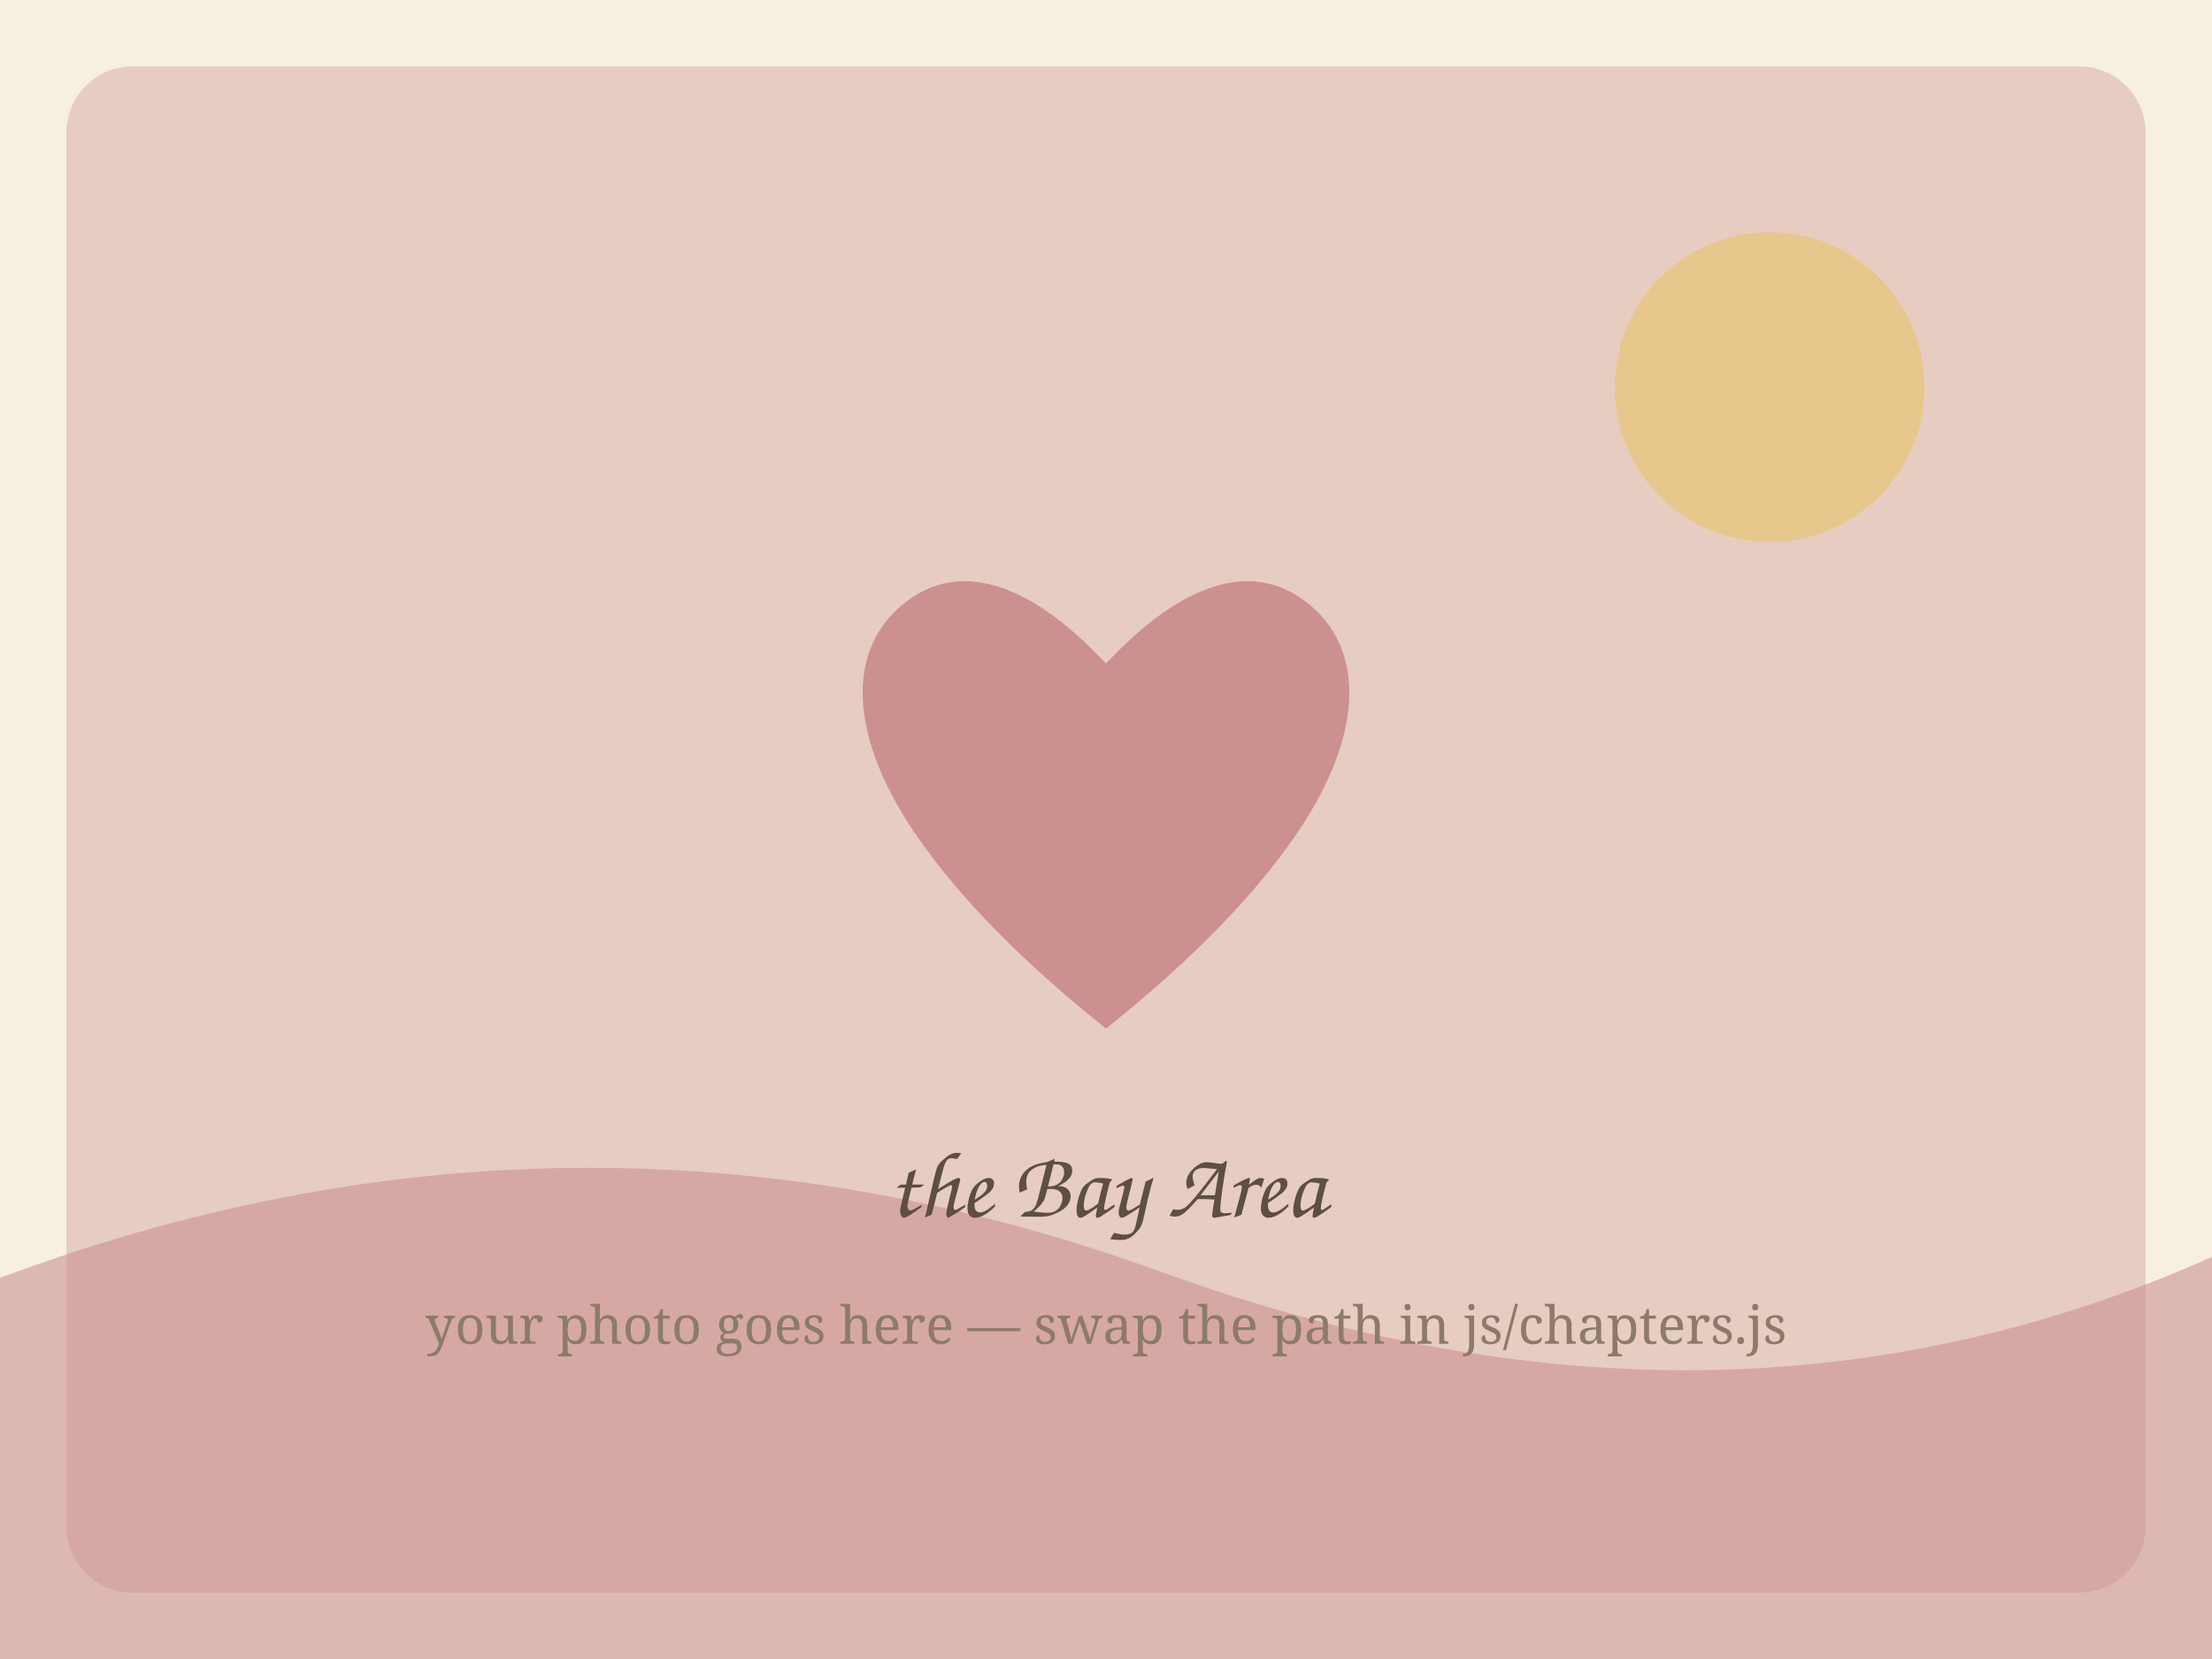
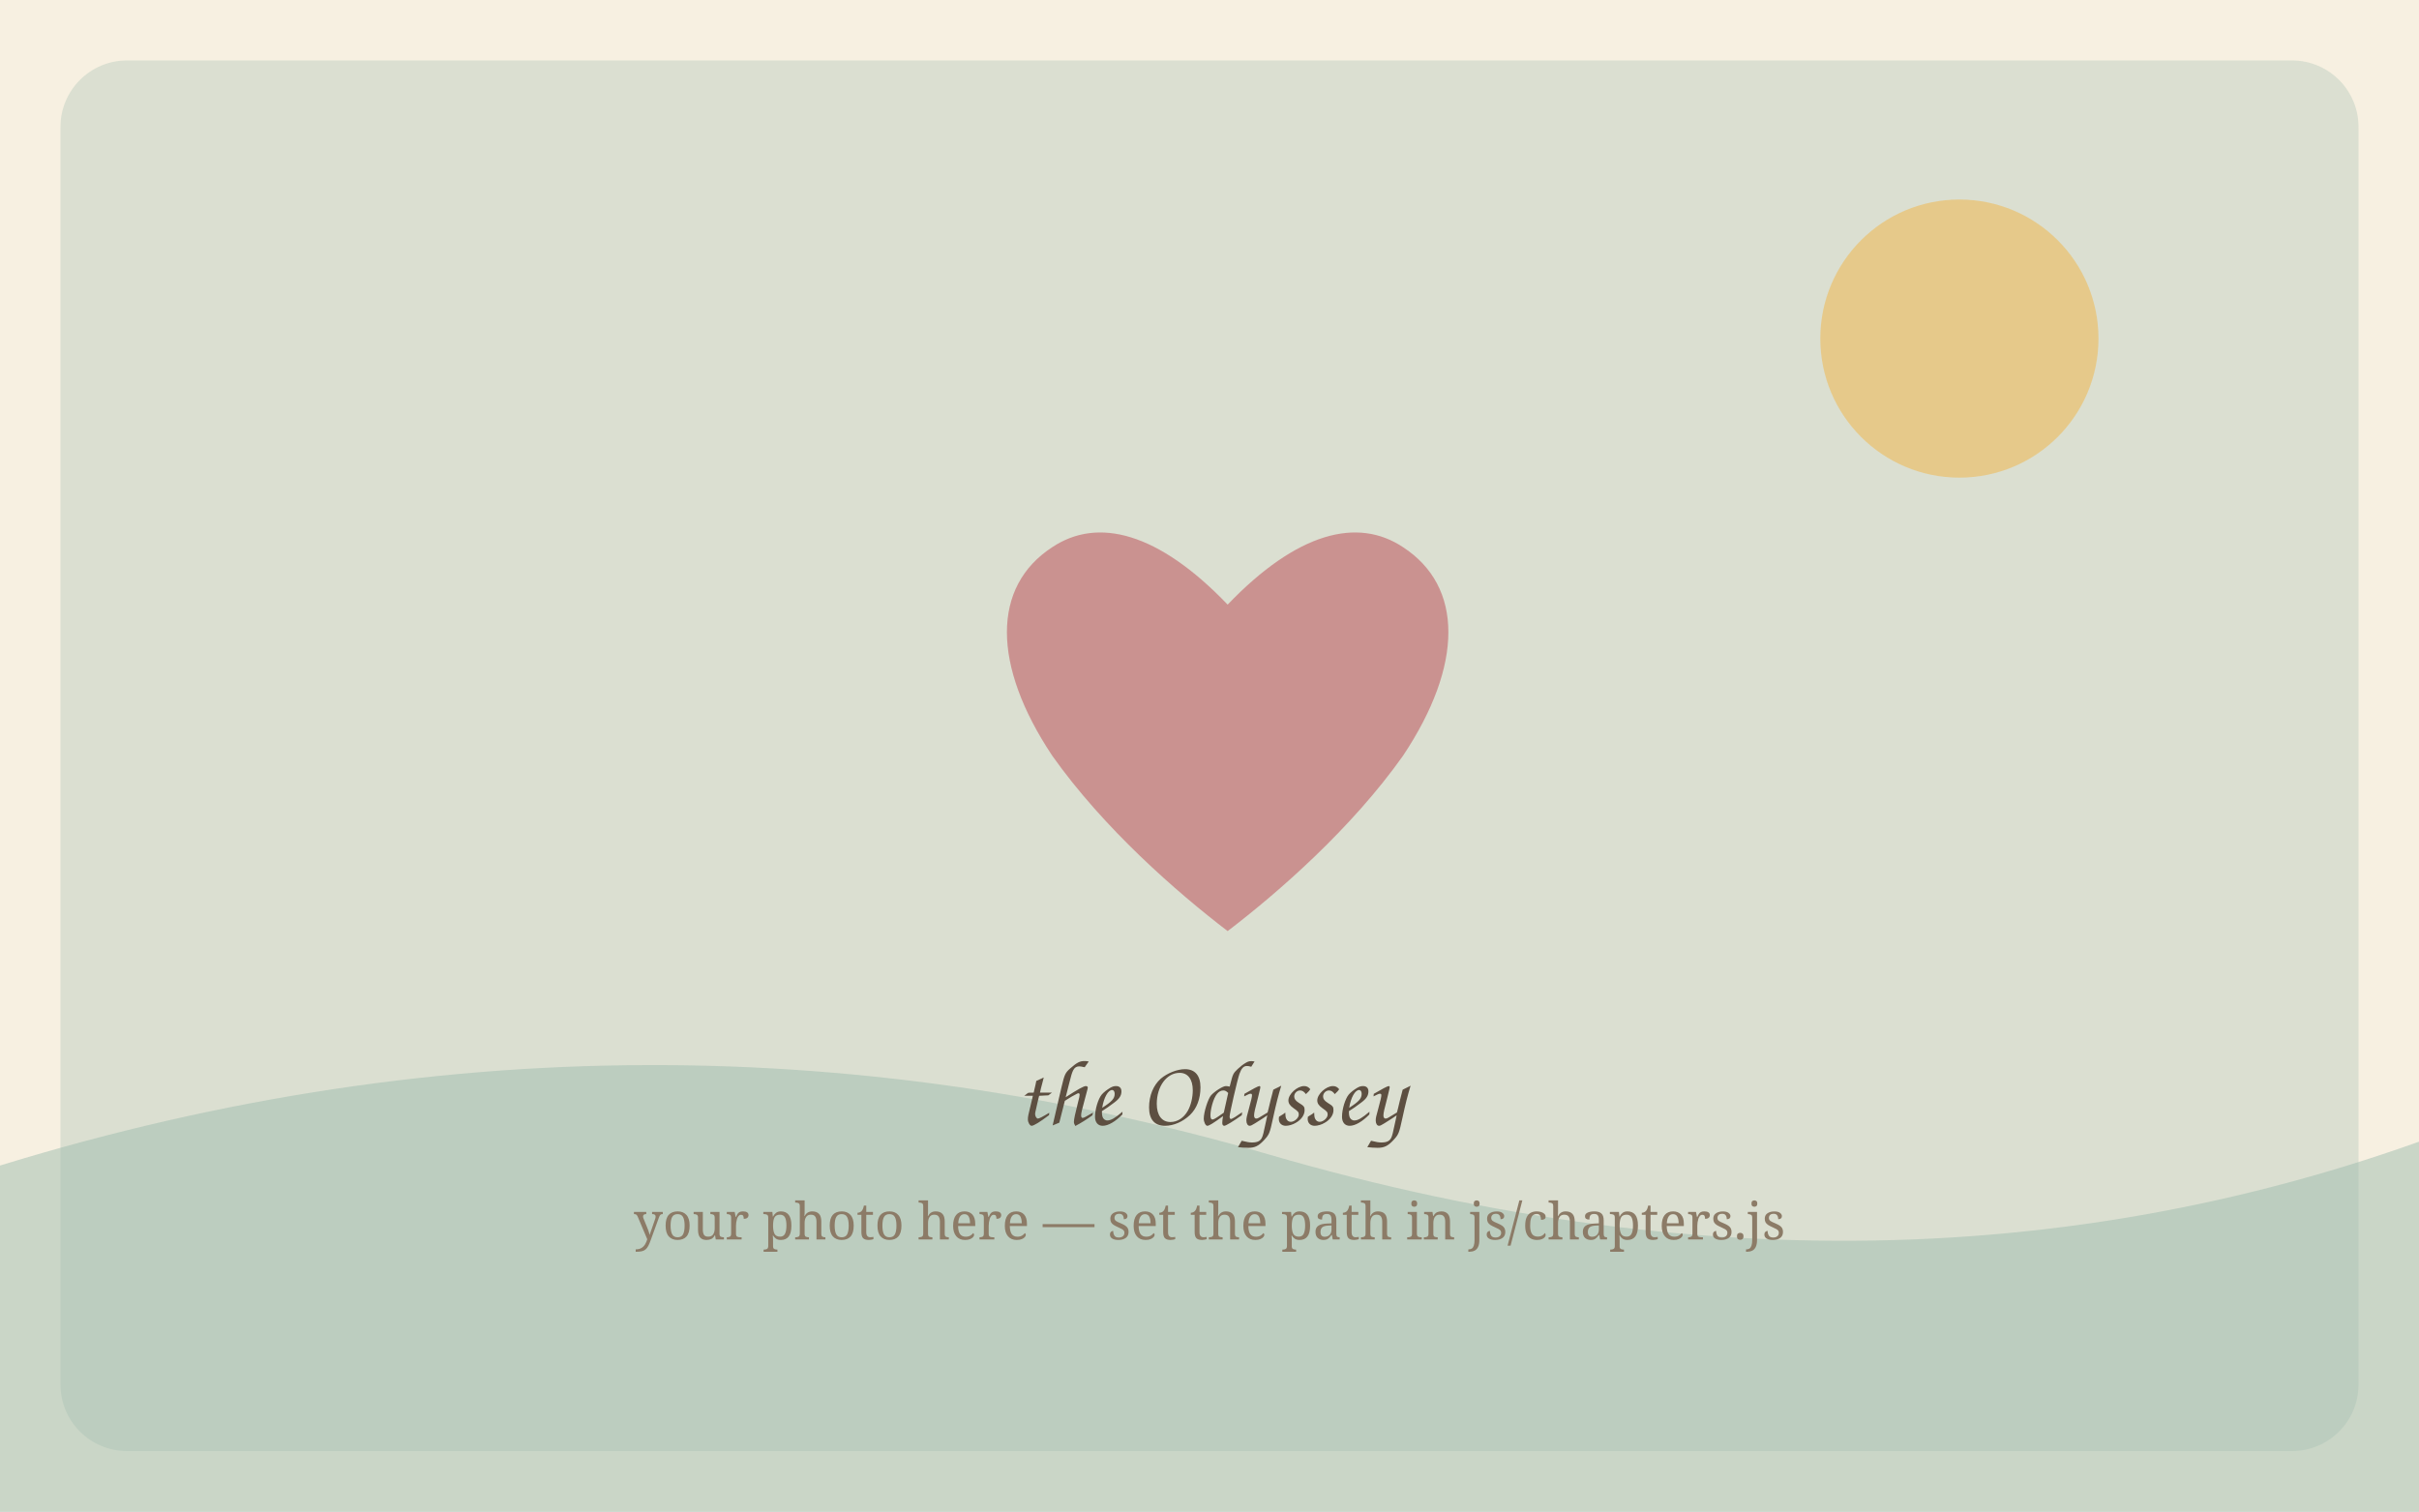
- <svg xmlns="http://www.w3.org/2000/svg" viewBox="0 0 800 600" width="800" height="600">
-   <rect width="800" height="600" fill="#F7F0E1" />
-   <rect x="24" y="24" width="752" height="552" rx="24" fill="#C98A8A" opacity="0.35" />
-   <circle cx="640" cy="140" r="56" fill="#E8C67E" opacity="0.8" />
-   <path d="M -20 470 Q 200 380 420 460 T 830 440 L 830 620 L -20 620 Z" fill="#C98A8A" opacity="0.55" />
-   <path d="M 330 300 C 306 264 306 232 330 216 C 348 204 372 210 400 240 C 428 210 452 204 470 216 C 494 232 494 264 470 300 C 450 330 420 356 400 372 C 380 356 350 330 330 300 Z" fill="#C98A8A" opacity="0.9" />
-   <text x="400" y="440" text-anchor="middle" font-family="Bradley Hand, Chalkboard SE, cursive" font-size="34" fill="#5D4F41">the Bay Area</text>
-   <text x="400" y="486" text-anchor="middle" font-family="Georgia, serif" font-size="19" fill="#8C7B67">your photo goes here — swap the path in js/chapters.js</text>
+ <svg xmlns="http://www.w3.org/2000/svg" viewBox="0 0 800 500" width="800" height="500">
+   <rect width="800" height="500" fill="#F7F0E1" />
+   <rect x="20" y="20" width="760" height="460" rx="22" fill="#9DBBAD" opacity="0.32" />
+   <circle cx="648" cy="112" r="46" fill="#E8C67E" opacity="0.85" />
+   <path d="M -20 392 Q 200 318 420 382 T 830 366 L 830 520 L -20 520 Z" fill="#9DBBAD" opacity="0.5" />
+   <path d="M 348 250 C 328 220 328 194 348 181 C 363 171 383 176 406 200 C 429 176 449 171 464 181 C 484 194 484 220 464 250 C 447 274 423 295 406 308 C 389 295 365 274 348 250 Z" fill="#C98A8A" opacity="0.9" />
+   <text x="400" y="372" text-anchor="middle" font-family="Bradley Hand, Chalkboard SE, cursive" font-size="31" fill="#5D4F41">the Odyssey</text>
+   <text x="400" y="410" text-anchor="middle" font-family="Georgia, serif" font-size="17" fill="#8C7B67">your photo here — set the path in js/chapters.js</text>
</svg>
